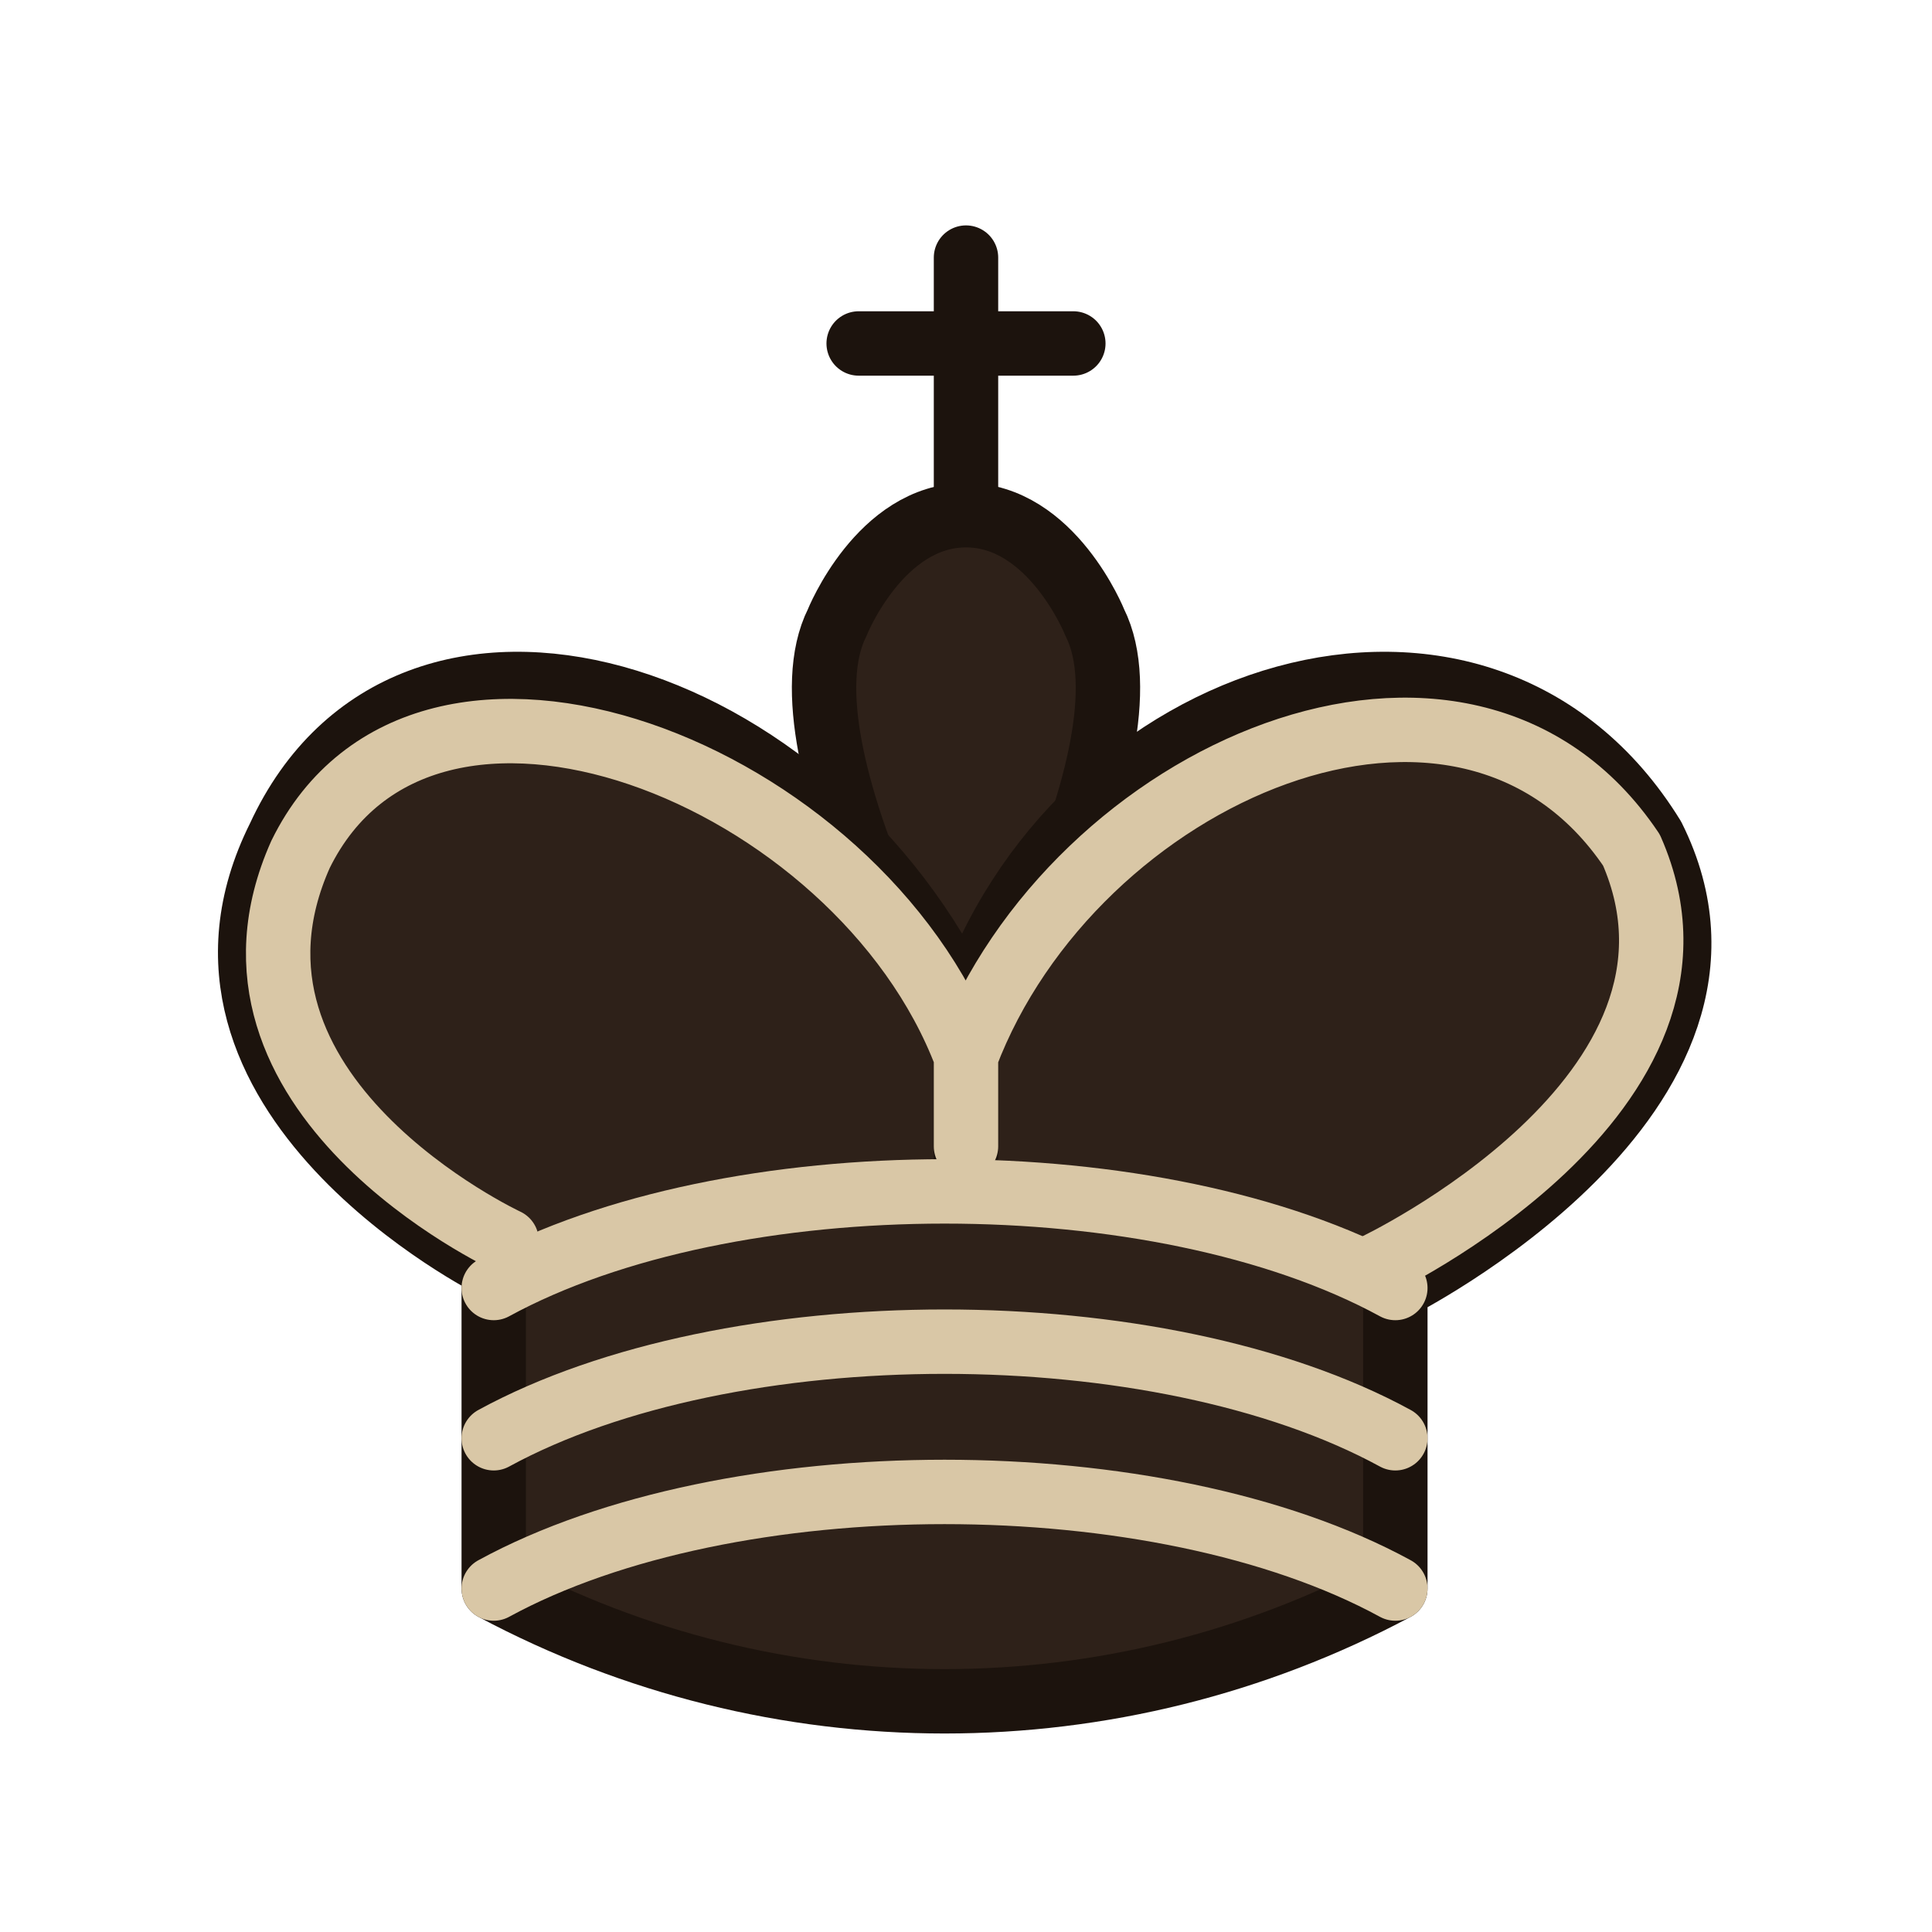
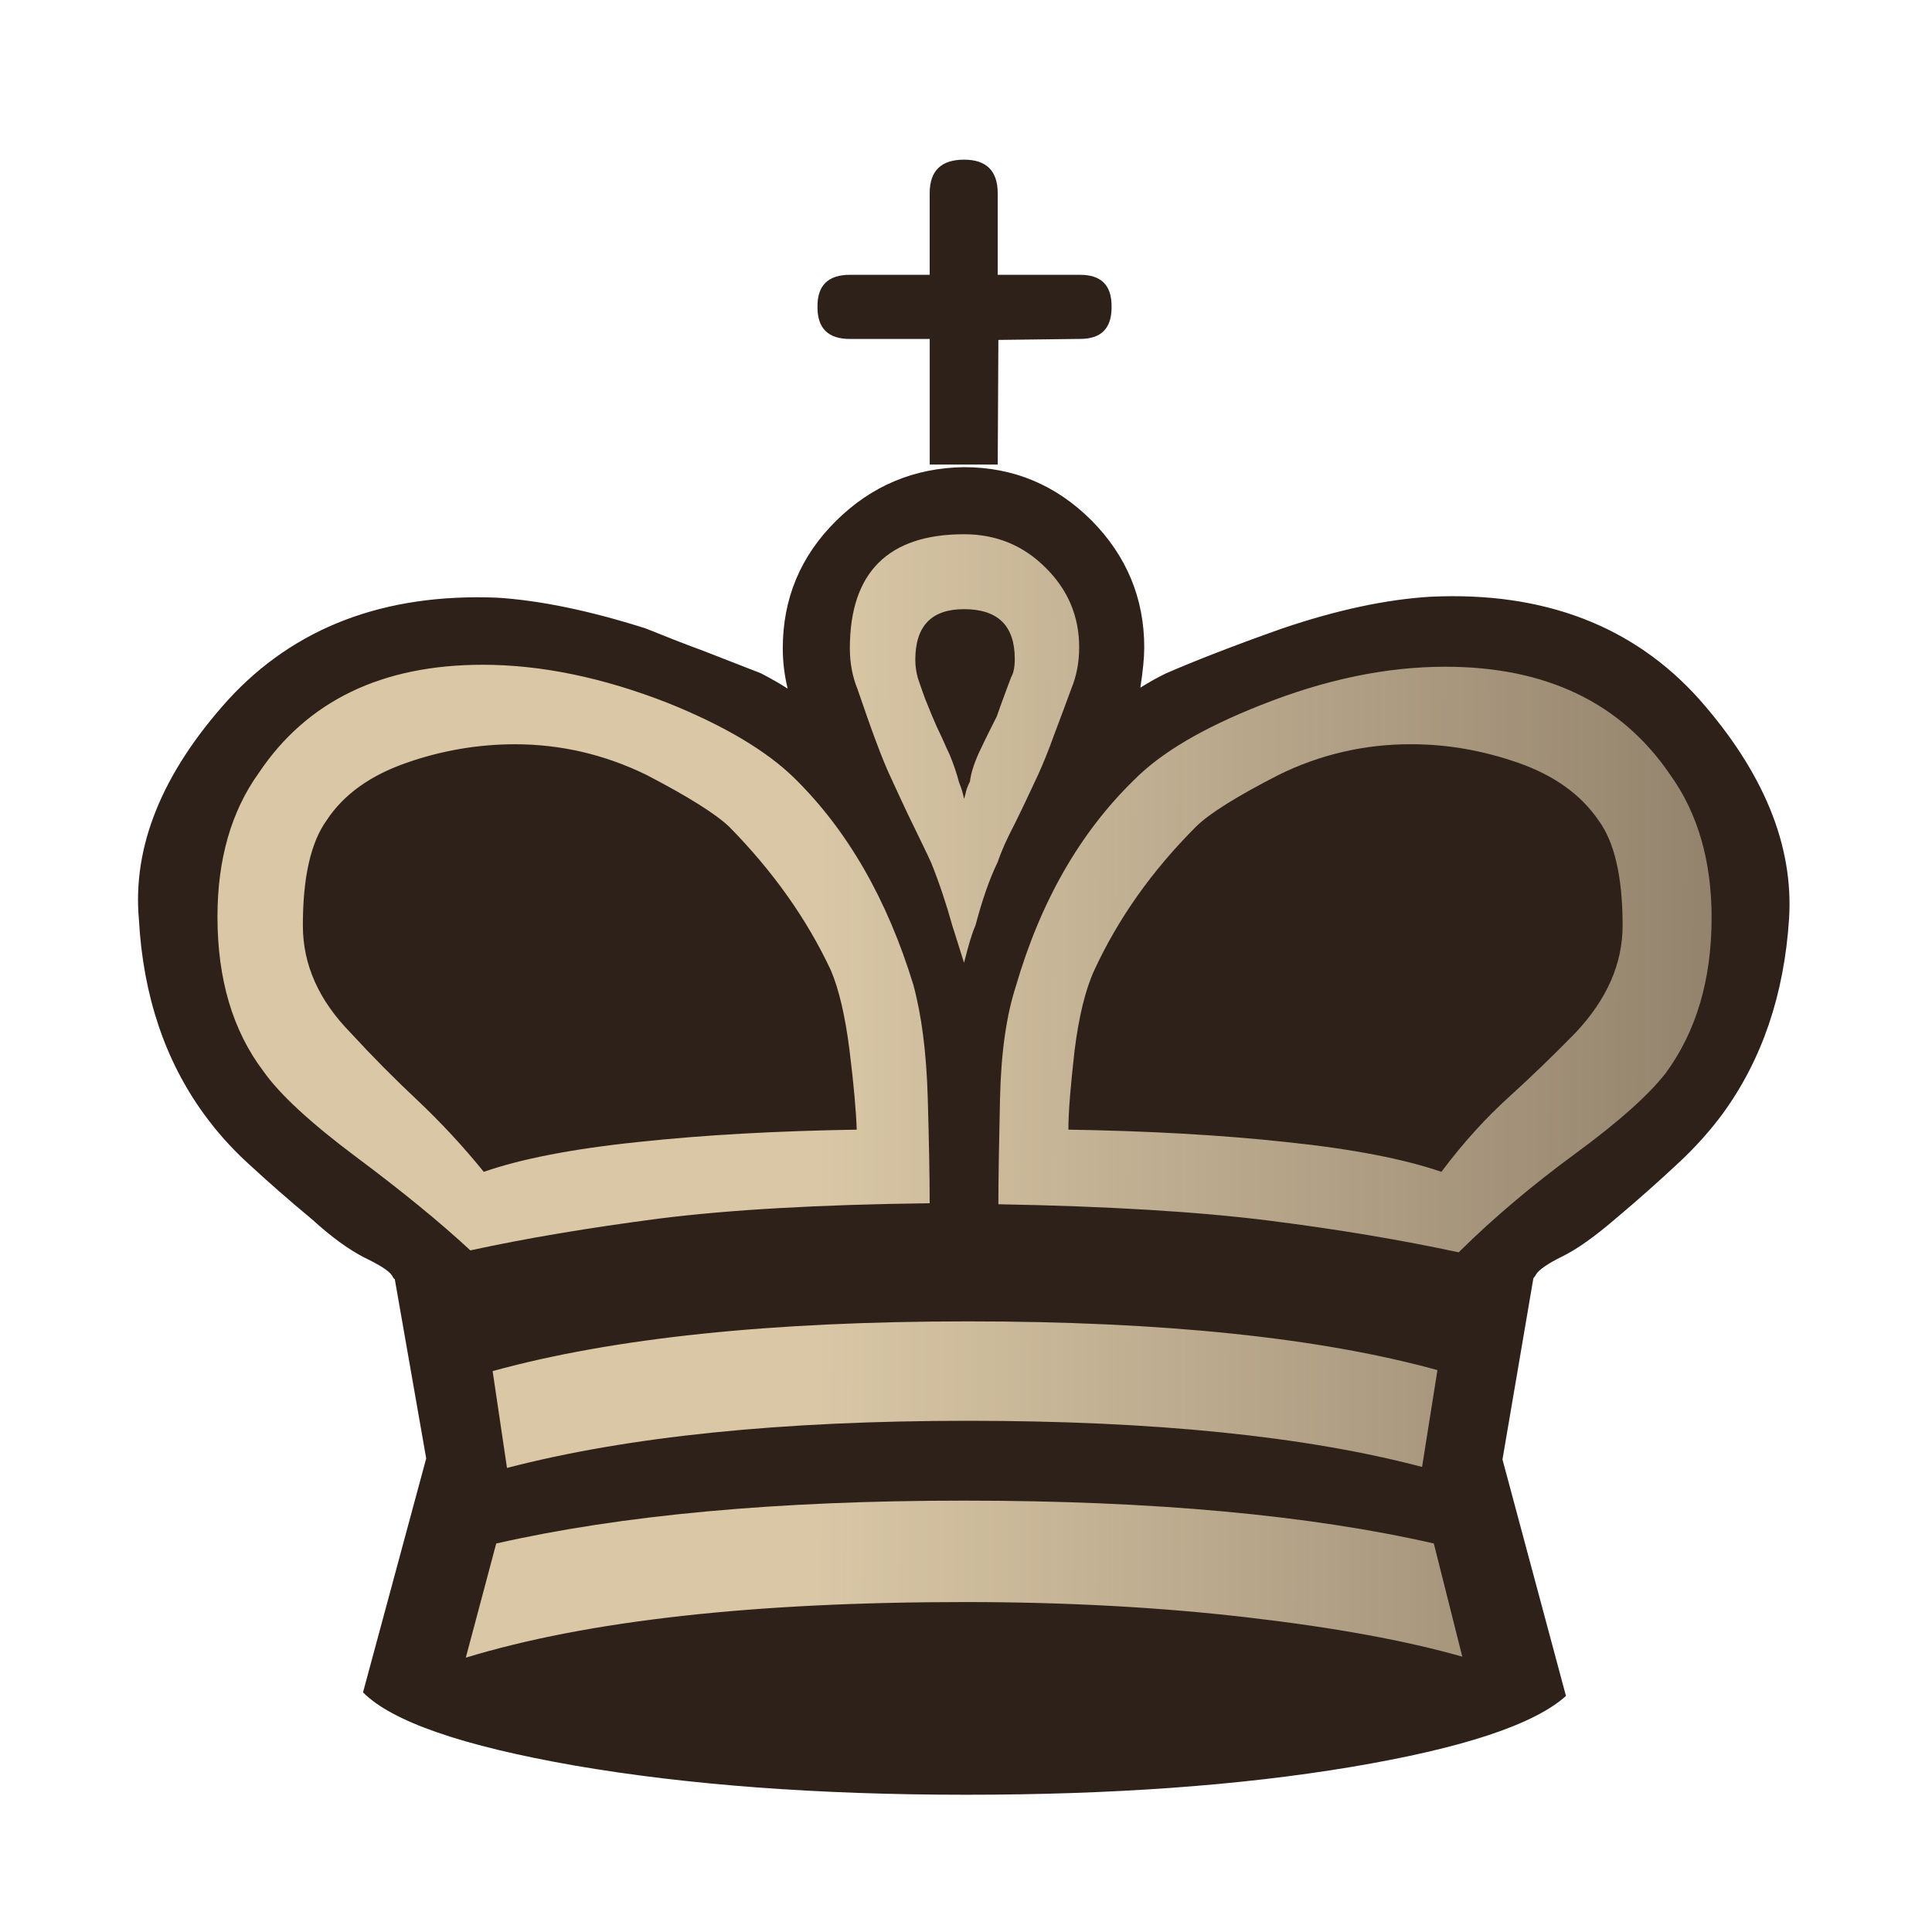
- <svg xmlns="http://www.w3.org/2000/svg" style="color-scheme:light only" viewBox="0 0 45 45">
-   <g fill="#2E2119">
-     <g fill="none" fill-rule="evenodd" stroke="#1C130D" stroke-linecap="round" stroke-linejoin="round" stroke-width="1.5">
-       <path stroke-linejoin="miter" d="M22.5 11.6V6" />
-       <path fill="#2E2119" stroke-linecap="butt" stroke-linejoin="miter" d="M22.5 25s4.5-7.5 3-10.5c0 0-1-2.5-3-2.5s-3 2.5-3 2.5c-1.5 3 3 10.5 3 10.5" />
-       <path fill="#2E2119" d="M11.5 37a22.3 22.3 0 0 0 21 0v-7s9-4.5 6-10.5c-4-6.5-13.5-3.5-16 4V27v-3.5c-3.5-7.5-13-10.5-16-4-3 6 5 10 5 10z" />
-       <path stroke-linejoin="miter" d="M20 8h5" />
-       <path stroke="#D9C7A6" d="M32 29.5s8.5-4 6-9.7C34.1 14 25 18 22.5 24.6v2.1-2.1C20 18 9.9 14 7 19.9c-2.5 5.6 4.8 9 4.8 9" />
-       <path stroke="#D9C7A6" d="M11.5 30c5.5-3 15.5-3 21 0m-21 3.5c5.5-3 15.5-3 21 0m-21 3.5c5.5-3 15.5-3 21 0" />
-     </g>
-   </g>
+ <svg xmlns="http://www.w3.org/2000/svg" width="50mm" height="50mm" fill-rule="evenodd" clip-rule="evenodd" image-rendering="optimizeQuality" shape-rendering="geometricPrecision" text-rendering="geometricPrecision" viewBox="0 0 50 50">
+   <linearGradient id="a" x1="21.13" x2="77.764" y1="37.224" y2="37.469" gradientUnits="userSpaceOnUse">
+     <stop offset="0" stop-color="#D9C7A6" />
+     <stop offset="1" stop-color="#D9C7A6" stop-opacity="0" />
+   </linearGradient>
+   <path fill="#2E2119" d="M25.821 12.022h-1.76v-3.25h-2.067c-.558 0-.838-.272-.838-.822v-.025c0-.542.28-.813.838-.813h2.066V5.004c0-.585.297-.872.89-.872.575 0 .871.287.871.872v2.108h2.134c.542 0 .813.27.813.813v.025c0 .55-.271.821-.813.821l-2.117.026zM11.03 37.744l-.813-4.64c-.017 0-.042-.033-.076-.101-.085-.119-.322-.271-.711-.457-.381-.195-.838-.517-1.346-.982a41.99 41.99 0 0 1-1.702-1.49 8.509 8.509 0 0 1-1.1-1.237C4.273 27.45 3.705 25.772 3.595 23.8c-.17-1.897.601-3.794 2.303-5.682 1.719-1.88 4.047-2.768 6.968-2.65 1.092.068 2.38.33 3.844.796.483.195.974.39 1.482.576l1.498.584c.263.136.5.271.695.398a4.38 4.38 0 0 1-.127-1.041c0-1.287.457-2.388 1.38-3.302.914-.906 2.023-1.372 3.31-1.389 1.287 0 2.388.466 3.302 1.38.906.915 1.363 2.015 1.363 3.285 0 .263-.034.61-.101 1.042.228-.144.457-.271.669-.373.762-.33 1.76-.72 3.005-1.16 1.423-.482 2.701-.753 3.844-.821 2.921-.136 5.241.753 6.943 2.65 1.668 1.888 2.447 3.785 2.328 5.681-.127 1.973-.703 3.65-1.71 5.038-.33.449-.703.863-1.118 1.253a40.5 40.5 0 0 1-1.66 1.473c-.541.466-1.007.796-1.388.982-.38.186-.6.347-.669.457a.294.294 0 0 1-.05.077c-.017.017-.026.034-.026.05l-.796 4.666 1.643 6.121c-.83.745-2.684 1.355-5.554 1.837-2.879.483-6.206.72-9.974.72-3.835 0-7.214-.254-10.118-.754-2.912-.508-4.741-1.143-5.486-1.896z" />
+   <path fill="url(#a)" d="M24.95 20.675a2.295 2.295 0 0 0-.128-.423 5.606 5.606 0 0 0-.245-.72c-.051-.11-.119-.254-.195-.431a9.028 9.028 0 0 1-.254-.56c-.05-.118-.11-.27-.186-.456-.068-.195-.136-.373-.187-.534a1.735 1.735 0 0 1-.067-.474c0-.872.415-1.312 1.261-1.312.88 0 1.313.431 1.313 1.287 0 .22-.034.372-.094.474-.237.626-.355.965-.372 1.016-.254.5-.406.821-.474.965-.119.27-.195.508-.22.72-.051.101-.085.186-.102.262s-.034.136-.05.186m-2.778 8.56c-2.066.034-3.954.136-5.673.322-1.71.178-3.03.44-3.979.77a18.973 18.973 0 0 0-1.719-1.854 33.007 33.007 0 0 1-1.727-1.744c-.83-.847-1.236-1.77-1.236-2.777 0-1.245.203-2.15.618-2.726.44-.67 1.135-1.16 2.058-1.482a8.486 8.486 0 0 1 2.802-.483c1.194 0 2.328.263 3.42.796 1.076.56 1.787 1.008 2.134 1.338 1.126 1.143 2.007 2.38 2.633 3.717.212.5.373 1.194.483 2.074.11.89.17 1.567.186 2.05zm2.777-4.318c.119-.466.212-.787.296-.965.17-.643.356-1.194.576-1.643.093-.279.237-.6.432-.973.186-.373.39-.805.61-1.279.127-.28.27-.626.415-1.033.152-.406.304-.804.448-1.202.136-.33.203-.686.203-1.067 0-.813-.296-1.498-.872-2.066-.575-.575-1.278-.863-2.108-.863-1.964 0-2.955.99-2.955 2.955 0 .38.068.736.203 1.066.365 1.076.644 1.82.839 2.236.22.474.415.906.6 1.278.179.373.34.694.466.974.22.55.398 1.092.55 1.642.035.093.128.415.297.94m-.889 6.223c0-.66-.017-1.575-.05-2.735-.034-1.168-.161-2.142-.373-2.92-.677-2.21-1.702-3.997-3.082-5.351-.711-.695-1.795-1.347-3.268-1.94-1.685-.66-3.285-.99-4.792-.99-2.608 0-4.547.931-5.8 2.803-.711.99-1.067 2.235-1.067 3.716 0 1.626.398 2.955 1.186 3.997.415.592 1.21 1.329 2.387 2.21 1.169.872 2.168 1.684 2.972 2.43 1.44-.314 3.065-.585 4.877-.822 1.812-.229 4.149-.364 7.01-.398m13.784 11.735-.737-2.93c-3.225-.736-7.281-1.109-12.158-1.109-4.826 0-8.864.373-12.107 1.11l-.787 2.954c3.14-.956 7.442-1.439 12.92-1.439 2.624 0 5.071.136 7.315.398 2.252.262 4.106.601 5.554 1.016m-.643-7.417c-3.04-.838-7.096-1.261-12.15-1.261-5.097 0-9.195.431-12.302 1.287l.372 2.506c3.125-.813 7.095-1.22 11.93-1.22 4.809 0 8.729.398 11.752 1.194zm-11.363-4.292c2.845.05 5.182.194 7.002.423 1.812.229 3.455.508 4.91.821.907-.897 1.914-1.744 3.023-2.557s1.888-1.507 2.337-2.083c.788-1.075 1.186-2.413 1.186-4.021 0-1.465-.356-2.701-1.067-3.692-1.27-1.87-3.218-2.802-5.825-2.802-1.524 0-3.108.33-4.767.99-1.507.593-2.59 1.237-3.277 1.93-1.405 1.364-2.43 3.15-3.073 5.36-.246.762-.381 1.727-.407 2.904s-.042 2.083-.042 2.727m1.812-1.93c0-.483.06-1.16.16-2.05.111-.88.28-1.575.509-2.074.618-1.338 1.49-2.574 2.633-3.717.33-.33 1.042-.779 2.134-1.338a7.655 7.655 0 0 1 3.446-.796c.93 0 1.845.161 2.768.483.915.322 1.609.813 2.066 1.482.415.559.627 1.464.627 2.726 0 .99-.407 1.913-1.22 2.777a40.35 40.35 0 0 1-1.71 1.651c-.61.55-1.202 1.202-1.76 1.947-.958-.33-2.295-.592-4.006-.77-1.71-.186-3.59-.288-5.647-.322z" />
</svg>
